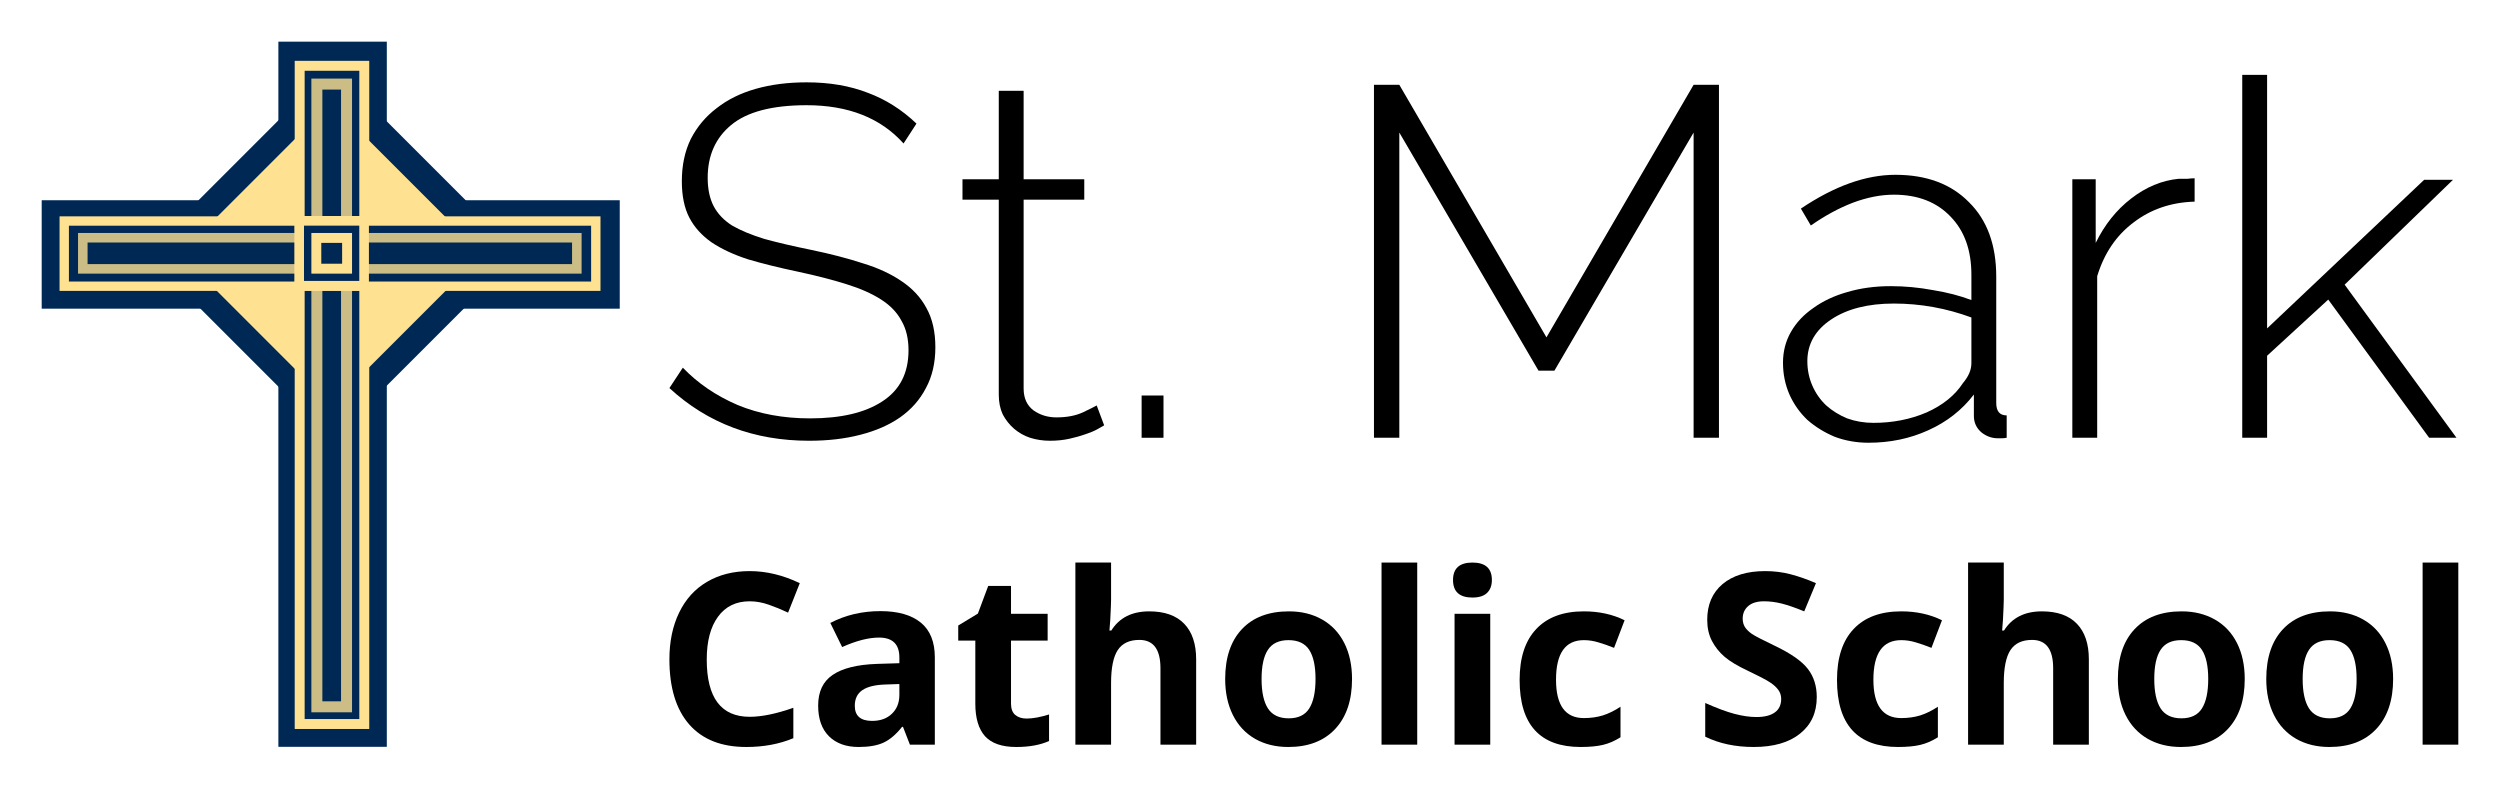
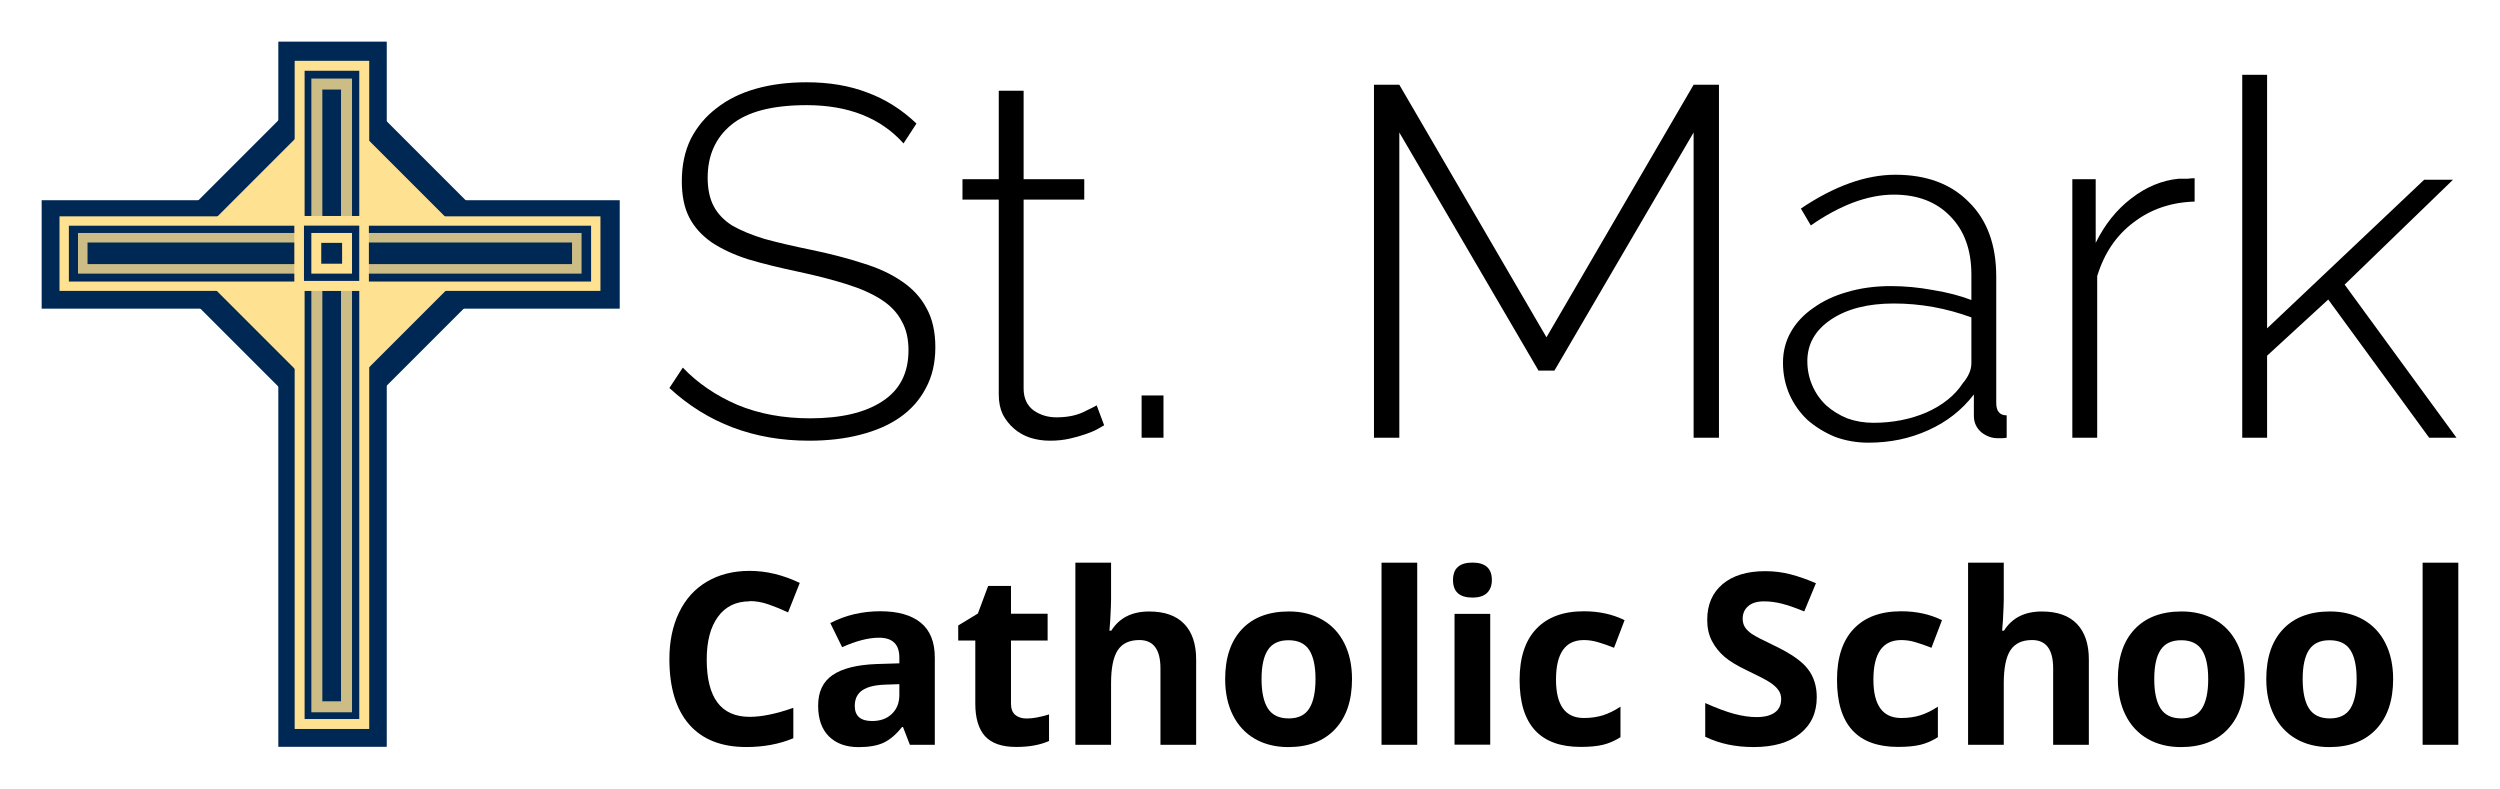
- <svg xmlns="http://www.w3.org/2000/svg" width="60.017mm" height="18.933mm" viewBox="0 0 212.658 67.087" id="svg2" version="1.1">
-   <defs id="defs4" />
-   <g id="layer1" transform="translate(-31.66929,-987.8677)">
-     <g id="text9902" class="logo__stmark" transform="matrix(0.3020444,0,0,0.3020444,24.57683,733.8382)">
-       <path d="m 277.94,881.443 q -9.66,-10.78 -27.3,-10.78 -14.56,0 -21.28,5.6 -6.58,5.46 -6.58,14.84 0,4.76 1.68,7.98 1.68,3.22 5.18,5.46 3.64,2.1 9.1,3.78 5.6,1.54 13.16,3.08 8.12,1.68 14.56,3.78 6.44,1.96 10.92,5.04 4.62,3.08 7,7.56 2.52,4.48 2.52,11.06 0,6.58 -2.66,11.48 -2.52,4.9 -7.28,8.26 -4.62,3.22 -11.2,4.9 -6.44,1.68 -14.42,1.68 -23.24,0 -39.34,-14.84 l 3.78,-5.74 q 6.3,6.58 15.4,10.5 9.1,3.78 20.44,3.78 13.02,0 20.3,-4.76 7.42,-4.76 7.42,-14.42 0,-4.9 -1.96,-8.26 -1.82,-3.5 -5.74,-6.02 -3.92,-2.52 -9.8,-4.34 -5.74,-1.82 -13.58,-3.5 -7.98,-1.68 -14.14,-3.5 -6.02,-1.96 -10.22,-4.76 -4.2,-2.94 -6.3,-7 -2.1,-4.06 -2.1,-10.22 0,-6.72 2.52,-11.9 2.66,-5.18 7.28,-8.68 4.62,-3.64 11.06,-5.46 6.44,-1.82 14.28,-1.82 9.66,0 17.22,2.94 7.56,2.8 13.72,8.68 l -3.64,5.6 z" id="path9943" />
-       <path d="m 334.439,960.823 q -0.56,0.28 -1.96,1.12 -1.26,0.7 -3.36,1.4 -1.96,0.7 -4.48,1.26 -2.52,0.56 -5.46,0.56 -2.94,0 -5.6,-0.84 -2.52,-0.84 -4.48,-2.52 -1.96,-1.68 -3.22,-4.06 -1.12,-2.38 -1.12,-5.6 l 0,-54.88 -10.22,0 0,-5.74 10.22,0 0,-24.92 7,0 0,24.92 17.08,0 0,5.74 -17.08,0 0,53.2 q 0,4.06 2.8,6.16 2.8,1.96 6.44,1.96 4.34,0 7.42,-1.4 3.22,-1.54 3.92,-1.96 l 2.1,5.6 z" id="path9945" />
-       <path d="m 344.989,964.323 0,-11.9 6.16,0 0,11.9 -6.16,0 z" id="path9947" />
-       <path d="m 500.446,964.323 0,-85.96 -39.2,67.06 -4.48,0 -39.2,-67.06 0,85.96 -7.14,0 0,-99.4 7.14,0 41.44,71.12 41.44,-71.12 7.14,0 0,99.4 -7.14,0 z" id="path9949" />
-       <path d="m 549.7,965.723 q -5.04,0 -9.52,-1.68 -4.34,-1.82 -7.7,-4.76 -3.22,-3.08 -5.04,-7.14 -1.82,-4.2 -1.82,-8.96 0,-4.76 2.24,-8.68 2.24,-3.92 6.3,-6.72 4.06,-2.94 9.52,-4.48 5.6,-1.68 12.32,-1.68 5.88,0 11.9,1.12 6.02,0.98 10.78,2.8 l 0,-7.14 q 0,-10.36 -5.88,-16.38 -5.88,-6.16 -15.96,-6.16 -5.46,0 -11.48,2.24 -5.88,2.24 -11.9,6.44 l -2.8,-4.76 q 14.14,-9.52 26.6,-9.52 13.16,0 20.72,7.7 7.7,7.56 7.7,21 l 0,35.56 q 0,3.5 2.94,3.5 l 0,6.3 q -0.7,0.14 -1.4,0.14 -0.56,0 -1.12,0 -2.52,0 -4.62,-1.68 -2.1,-1.82 -2.1,-4.62 l 0,-6.02 q -5.04,6.58 -12.88,10.08 -7.7,3.5 -16.8,3.5 z m 1.4,-5.6 q 8.12,0 14.98,-2.94 6.86,-3.08 10.22,-8.26 2.38,-2.8 2.38,-5.6 l 0,-12.88 q -10.64,-3.92 -21.84,-3.92 -10.92,0 -17.64,4.48 -6.72,4.48 -6.72,11.76 0,3.64 1.4,6.86 1.4,3.22 3.92,5.6 2.52,2.24 5.88,3.64 3.5,1.26 7.42,1.26 z" id="path9951" />
-       <path d="m 641.548,897.823 q -9.94,0.28 -17.22,5.88 -7.28,5.46 -10.22,15.12 l 0,45.5 -7,0 0,-72.8 6.58,0 0,17.92 q 3.78,-7.7 9.94,-12.46 6.3,-4.9 13.44,-5.6 1.4,0 2.52,0 1.12,-0.14 1.96,-0.14 l 0,6.58 z" id="path9953" />
-       <path d="m 707.6,964.323 -28.42,-38.92 -17.22,15.82 0,23.1 -7,0 0,-102.2 7,0 0,71.4 44.24,-41.86 8.12,0 -30.52,29.54 31.5,43.12 -7.7,0 z" id="path9955" />
+ <svg class="svg-logo" viewBox="0 0 212.658 67.087">
+   <g transform="translate(-31.669 -987.87)">
+     <g transform="matrix(.30204 0 0 .30204 24.577 733.84)" class="logo__stmark">
+       <path d="m277.94 881.44q-9.66-10.78-27.3-10.78-14.56 0-21.28 5.6-6.58 5.46-6.58 14.84 0 4.76 1.68 7.98t5.18 5.46q3.64 2.1 9.1 3.78 5.6 1.54 13.16 3.08 8.12 1.68 14.56 3.78 6.44 1.96 10.92 5.04 4.62 3.08 7 7.56 2.52 4.48 2.52 11.06t-2.66 11.48q-2.52 4.9-7.28 8.26-4.62 3.22-11.2 4.9-6.44 1.68-14.42 1.68-23.24 0-39.34-14.84l3.78-5.74q6.3 6.58 15.4 10.5 9.1 3.78 20.44 3.78 13.02 0 20.3-4.76 7.42-4.76 7.42-14.42 0-4.9-1.96-8.26-1.82-3.5-5.74-6.02t-9.8-4.34q-5.74-1.82-13.58-3.5-7.98-1.68-14.14-3.5-6.02-1.96-10.22-4.76-4.2-2.94-6.3-7t-2.1-10.22q0-6.72 2.52-11.9 2.66-5.18 7.28-8.68 4.62-3.64 11.06-5.46t14.28-1.82q9.66 0 17.22 2.94 7.56 2.8 13.72 8.68l-3.64 5.6z" />
+       <path d="m334.44 960.82q-0.56 0.28-1.96 1.12-1.26 0.7-3.36 1.4-1.96 0.7-4.48 1.26t-5.46 0.56-5.6-0.84q-2.52-0.84-4.48-2.52t-3.22-4.06q-1.12-2.38-1.12-5.6v-54.88h-10.22v-5.74h10.22v-24.92h7v24.92h17.08v5.74h-17.08v53.2q0 4.06 2.8 6.16 2.8 1.96 6.44 1.96 4.34 0 7.42-1.4 3.22-1.54 3.92-1.96l2.1 5.6z" />
+       <path d="m344.99 964.32v-11.9h6.16v11.9h-6.16z" />
+       <path d="m500.45 964.32v-85.96l-39.2 67.06h-4.48l-39.2-67.06v85.96h-7.14v-99.4h7.14l41.44 71.12 41.44-71.12h7.14v99.4h-7.14z" />
+       <path d="m549.7 965.72q-5.04 0-9.52-1.68-4.34-1.82-7.7-4.76-3.22-3.08-5.04-7.14-1.82-4.2-1.82-8.96t2.24-8.68 6.3-6.72q4.06-2.94 9.52-4.48 5.6-1.68 12.32-1.68 5.88 0 11.9 1.12 6.02 0.98 10.78 2.8v-7.14q0-10.36-5.88-16.38-5.88-6.16-15.96-6.16-5.46 0-11.48 2.24-5.88 2.24-11.9 6.44l-2.8-4.76q14.14-9.52 26.6-9.52 13.16 0 20.72 7.7 7.7 7.56 7.7 21v35.56q0 3.5 2.94 3.5v6.3q-0.7 0.14-1.4 0.14-0.56 0-1.12 0-2.52 0-4.62-1.68-2.1-1.82-2.1-4.62v-6.02q-5.04 6.58-12.88 10.08-7.7 3.5-16.8 3.5zm1.4-5.6q8.12 0 14.98-2.94 6.86-3.08 10.22-8.26 2.38-2.8 2.38-5.6v-12.88q-10.64-3.92-21.84-3.92-10.92 0-17.64 4.48t-6.72 11.76q0 3.64 1.4 6.86t3.92 5.6q2.52 2.24 5.88 3.64 3.5 1.26 7.42 1.26z" />
+       <path d="m641.55 897.82q-9.94 0.28-17.22 5.88-7.28 5.46-10.22 15.12v45.5h-7v-72.8h6.58v17.92q3.78-7.7 9.94-12.46 6.3-4.9 13.44-5.6 1.4 0 2.52 0 1.12-0.14 1.96-0.14v6.58z" />
+       <path d="m707.6 964.32-28.42-38.92-17.22 15.82v23.1h-7v-102.2h7v71.4l44.24-41.86h8.12l-30.52 29.54 31.5 43.12h-7.7z" />
    </g>
-     <g id="g9986" class="logo__catholic-school" transform="matrix(0.3020444,0,0,0.3020444,24.57683,733.8382)">
-       <g id="text9906">
-         <path id="path9958" d="m 234.61,1010.377 q -5.768,0 -8.932,4.351 -3.164,4.318 -3.164,12.063 0,16.117 12.096,16.117 5.076,0 12.294,-2.538 l 0,8.569 q -5.933,2.472 -13.25,2.472 -10.514,0 -16.084,-6.361 Q 212,1038.656 212,1026.725 q 0,-7.515 2.736,-13.151 2.736,-5.669 7.844,-8.668 5.142,-3.032 12.03,-3.032 7.02,0 14.106,3.395 l -3.296,8.306 q -2.703,-1.285 -5.438,-2.241 -2.736,-0.956 -5.372,-0.956 z" />
-         <path id="path9960" d="m 279.731,1050.752 -1.945,-5.01 -0.264,0 q -2.538,3.197 -5.24,4.449 -2.67,1.22 -6.987,1.22 -5.306,0 -8.372,-3.032 -3.032,-3.032 -3.032,-8.635 0,-5.867 4.087,-8.635 4.12,-2.801 12.393,-3.098 l 6.394,-0.198 0,-1.615 q 0,-5.603 -5.735,-5.603 -4.417,0 -10.382,2.67 l -3.329,-6.79 q 6.361,-3.329 14.106,-3.329 7.416,0 11.371,3.23 3.955,3.23 3.955,9.822 l 0,24.554 -7.02,0 z m -2.966,-17.073 -3.889,0.132 q -4.384,0.132 -6.526,1.582 -2.142,1.45 -2.142,4.417 0,4.252 4.878,4.252 3.494,0 5.57,-2.01 2.109,-2.01 2.109,-5.339 l 0,-3.032 z" />
-         <path id="path9962" d="m 312.591,1043.402 q 2.637,0 6.328,-1.154 l 0,7.482 q -3.757,1.681 -9.229,1.681 -6.031,0 -8.8,-3.032 -2.736,-3.065 -2.736,-9.163 l 0,-17.765 -4.812,0 0,-4.252 5.537,-3.362 2.9,-7.778 6.427,0 0,7.844 10.316,0 0,7.548 -10.316,0 0,17.765 q 0,2.142 1.187,3.164 1.219,1.022 3.197,1.022 z" />
-         <path id="path9964" d="m 360.348,1050.752 -10.052,0 0,-21.522 q 0,-7.976 -5.933,-7.976 -4.219,0 -6.097,2.868 -1.879,2.867 -1.879,9.294 l 0,17.336 -10.052,0 0,-51.284 10.052,0 0,10.448 q 0,1.22 -0.231,5.735 l -0.231,2.966 0.527,0 q 3.362,-5.405 10.679,-5.405 6.493,0 9.855,3.494 3.362,3.494 3.362,10.02 l 0,24.027 z" />
-         <path id="path9966" d="m 378.772,1032.262 q 0,5.471 1.78,8.273 1.813,2.802 5.867,2.802 4.021,0 5.768,-2.769 1.78,-2.801 1.78,-8.306 0,-5.471 -1.78,-8.207 -1.78,-2.736 -5.834,-2.736 -4.021,0 -5.801,2.736 -1.78,2.703 -1.78,8.207 z m 25.477,0 q 0,8.998 -4.746,14.073 -4.746,5.076 -13.217,5.076 -5.306,0 -9.36,-2.307 -4.054,-2.34 -6.229,-6.691 -2.175,-4.351 -2.175,-10.151 0,-9.031 4.713,-14.04 4.713,-5.01 13.25,-5.01 5.306,0 9.36,2.307 4.054,2.307 6.229,6.625 2.175,4.318 2.175,10.118 z" />
-         <path id="path9968" d="m 422.608,1050.752 -10.052,0 0,-51.284 10.052,0 0,51.284 z" />
-         <path id="path9970" d="m 432.693,1004.379 q 0,-4.911 5.471,-4.911 5.471,0 5.471,4.911 0,2.34 -1.384,3.659 -1.351,1.285 -4.087,1.285 -5.471,0 -5.471,-4.944 z m 10.481,46.373 -10.052,0 0,-36.848 10.052,0 0,36.848 z" />
-         <path id="path9972" d="m 468.652,1051.411 q -17.205,0 -17.205,-18.886 0,-9.393 4.68,-14.337 4.68,-4.977 13.414,-4.977 6.394,0 11.47,2.505 l -2.966,7.778 q -2.373,-0.956 -4.417,-1.549 -2.043,-0.626 -4.087,-0.626 -7.844,0 -7.844,11.14 0,10.81 7.844,10.81 2.9,0 5.372,-0.758 2.472,-0.791 4.944,-2.439 l 0,8.602 q -2.439,1.549 -4.944,2.142 -2.472,0.593 -6.262,0.593 z" />
-         <path id="path9974" d="m 535.13,1037.37 q 0,6.526 -4.713,10.283 -4.68,3.757 -13.052,3.757 -7.712,0 -13.645,-2.9 l 0,-9.492 q 4.878,2.175 8.24,3.065 3.395,0.89 6.196,0.89 3.362,0 5.142,-1.285 1.813,-1.285 1.813,-3.823 0,-1.417 -0.791,-2.505 -0.791,-1.121 -2.34,-2.142 -1.516,-1.022 -6.229,-3.263 -4.417,-2.076 -6.625,-3.988 -2.208,-1.912 -3.527,-4.449 -1.318,-2.538 -1.318,-5.933 0,-6.394 4.318,-10.053 4.351,-3.658 11.997,-3.658 3.757,0 7.152,0.89 3.428,0.89 7.152,2.505 l -3.296,7.943 q -3.856,-1.582 -6.394,-2.208 -2.505,-0.626 -4.944,-0.626 -2.9,0 -4.449,1.351 -1.549,1.351 -1.549,3.527 0,1.351 0.626,2.373 0.626,0.989 1.978,1.944 1.384,0.923 6.493,3.362 6.757,3.23 9.261,6.493 2.505,3.23 2.505,7.943 z" />
-         <path id="path9976" d="m 558.036,1051.411 q -17.205,0 -17.205,-18.886 0,-9.393 4.68,-14.337 4.68,-4.977 13.414,-4.977 6.394,0 11.47,2.505 l -2.966,7.778 q -2.373,-0.956 -4.417,-1.549 -2.043,-0.626 -4.087,-0.626 -7.844,0 -7.844,11.14 0,10.81 7.844,10.81 2.9,0 5.372,-0.758 2.472,-0.791 4.944,-2.439 l 0,8.602 q -2.439,1.549 -4.944,2.142 -2.472,0.593 -6.262,0.593 z" />
-         <path id="path9978" d="m 611.76,1050.752 -10.052,0 0,-21.522 q 0,-7.976 -5.933,-7.976 -4.219,0 -6.097,2.868 -1.879,2.867 -1.879,9.294 l 0,17.336 -10.052,0 0,-51.284 10.052,0 0,10.448 q 0,1.22 -0.231,5.735 l -0.231,2.966 0.527,0 q 3.362,-5.405 10.679,-5.405 6.493,0 9.855,3.494 3.362,3.494 3.362,10.02 l 0,24.027 z" />
-         <path id="path9980" d="m 630.184,1032.262 q 0,5.471 1.78,8.273 1.813,2.802 5.867,2.802 4.021,0 5.768,-2.769 1.78,-2.801 1.78,-8.306 0,-5.471 -1.78,-8.207 -1.78,-2.736 -5.834,-2.736 -4.021,0 -5.801,2.736 -1.78,2.703 -1.78,8.207 z m 25.477,0 q 0,8.998 -4.746,14.073 -4.746,5.076 -13.217,5.076 -5.306,0 -9.36,-2.307 -4.054,-2.34 -6.229,-6.691 -2.175,-4.351 -2.175,-10.151 0,-9.031 4.713,-14.04 4.713,-5.01 13.25,-5.01 5.306,0 9.36,2.307 4.054,2.307 6.229,6.625 2.175,4.318 2.175,10.118 z" />
-         <path id="path9982" d="m 671.976,1032.262 q 0,5.471 1.78,8.273 1.813,2.802 5.867,2.802 4.021,0 5.768,-2.769 1.78,-2.801 1.78,-8.306 0,-5.471 -1.78,-8.207 -1.78,-2.736 -5.834,-2.736 -4.021,0 -5.801,2.736 -1.78,2.703 -1.78,8.207 z m 25.477,0 q 0,8.998 -4.746,14.073 -4.746,5.076 -13.217,5.076 -5.306,0 -9.36,-2.307 -4.054,-2.34 -6.229,-6.691 -2.175,-4.351 -2.175,-10.151 0,-9.031 4.713,-14.04 4.713,-5.01 13.25,-5.01 5.306,0 9.36,2.307 4.054,2.307 6.229,6.625 2.175,4.318 2.175,10.118 z" />
-         <path id="path9984" d="m 715.811,1050.752 -10.053,0 0,-51.284 10.053,0 0,51.284 z" />
+     <g transform="matrix(.30204 0 0 .30204 24.577 733.84)" class="logo__catholic-school">
+       <g>
+         <path d="m234.61 1010.4q-5.768 0-8.932 4.351-3.164 4.318-3.164 12.063 0 16.117 12.096 16.117 5.076 0 12.294-2.538v8.569q-5.933 2.472-13.25 2.472-10.514 0-16.084-6.361-5.57-6.4-5.57-18.4 0-7.515 2.736-13.151 2.736-5.669 7.844-8.668 5.142-3.032 12.03-3.032 7.02 0 14.106 3.395l-3.296 8.306q-2.703-1.285-5.438-2.241t-5.372-0.956z" />
+         <path d="m279.73 1050.8-1.945-5.01h-0.264q-2.538 3.197-5.24 4.449-2.67 1.22-6.987 1.22-5.306 0-8.372-3.032-3.032-3.032-3.032-8.635 0-5.867 4.087-8.635 4.12-2.801 12.393-3.098l6.394-0.198v-1.615q0-5.603-5.735-5.603-4.417 0-10.382 2.67l-3.329-6.79q6.361-3.329 14.106-3.329 7.416 0 11.371 3.23 3.955 3.23 3.955 9.822v24.554h-7.02zm-2.966-17.073-3.889 0.132q-4.383 0.132-6.526 1.582-2.142 1.45-2.142 4.417 0 4.252 4.878 4.252 3.494 0 5.57-2.01 2.109-2.01 2.109-5.339v-3.032z" />
+         <path d="m312.59 1043.4q2.637 0 6.328-1.154v7.482q-3.757 1.681-9.229 1.681-6.032 0-8.8-3.032-2.736-3.065-2.736-9.163v-17.765h-4.812v-4.252l5.537-3.362 2.9-7.778h6.427v7.844h10.316v7.548h-10.316v17.765q0 2.142 1.187 3.164 1.22 1.022 3.197 1.022z" />
+         <path d="m360.35 1050.8h-10.052v-21.522q0-7.976-5.933-7.976-4.219 0-6.097 2.868-1.879 2.867-1.879 9.294v17.336h-10.052v-51.284h10.052v10.448q0 1.22-0.231 5.735l-0.231 2.966h0.527q3.362-5.405 10.679-5.405 6.493 0 9.855 3.494t3.362 10.02v24.027z" />
+         <path d="m378.77 1032.3q0 5.471 1.78 8.273 1.813 2.802 5.867 2.802 4.021 0 5.768-2.769 1.78-2.801 1.78-8.306 0-5.471-1.78-8.207-1.78-2.736-5.834-2.736-4.021 0-5.801 2.736-1.78 2.703-1.78 8.207zm25.477 0q0 8.998-4.746 14.074-4.746 5.076-13.217 5.076-5.306 0-9.36-2.307-4.054-2.34-6.229-6.691-2.175-4.351-2.175-10.151 0-9.031 4.713-14.04 4.713-5.01 13.25-5.01 5.306 0 9.36 2.307 4.054 2.307 6.229 6.625 2.175 4.318 2.175 10.118z" />
+         <path d="m422.61 1050.8h-10.052v-51.284h10.052v51.284z" />
+         <path d="m432.69 1004.4q0-4.911 5.471-4.911t5.471 4.911q0 2.34-1.384 3.659-1.351 1.285-4.087 1.285-5.471 0-5.471-4.944zm10.481 46.373h-10.052v-36.848h10.052v36.848z" />
+         <path d="m468.65 1051.4q-17.205 0-17.205-18.886 0-9.393 4.68-14.337 4.68-4.977 13.414-4.977 6.394 0 11.47 2.505l-2.966 7.778q-2.373-0.956-4.417-1.549-2.043-0.626-4.087-0.626-7.844 0-7.844 11.14 0 10.81 7.844 10.81 2.9 0 5.372-0.758 2.472-0.791 4.944-2.439v8.602q-2.439 1.549-4.944 2.142-2.472 0.593-6.262 0.593z" />
+         <path d="m535.13 1037.4q0 6.526-4.713 10.283-4.68 3.757-13.052 3.757-7.712 0-13.645-2.9v-9.492q4.878 2.175 8.24 3.065 3.395 0.89 6.196 0.89 3.362 0 5.142-1.285 1.813-1.285 1.813-3.823 0-1.417-0.791-2.505-0.791-1.121-2.34-2.142-1.516-1.022-6.229-3.263-4.417-2.076-6.625-3.988-2.208-1.912-3.527-4.449-1.318-2.538-1.318-5.933 0-6.394 4.318-10.052 4.351-3.658 11.997-3.658 3.757 0 7.152 0.89 3.428 0.89 7.152 2.505l-3.296 7.943q-3.856-1.582-6.394-2.208-2.505-0.626-4.944-0.626-2.9 0-4.449 1.351t-1.549 3.527q0 1.351 0.626 2.373 0.626 0.989 1.978 1.944 1.384 0.923 6.493 3.362 6.757 3.23 9.261 6.493 2.505 3.23 2.505 7.943z" />
+         <path d="m558.04 1051.4q-17.205 0-17.205-18.886 0-9.393 4.68-14.337 4.68-4.977 13.414-4.977 6.394 0 11.47 2.505l-2.966 7.778q-2.373-0.956-4.417-1.549-2.043-0.626-4.087-0.626-7.844 0-7.844 11.14 0 10.81 7.844 10.81 2.9 0 5.372-0.758 2.472-0.791 4.944-2.439v8.602q-2.439 1.549-4.944 2.142-2.472 0.593-6.262 0.593z" />
+         <path d="m611.76 1050.8h-10.052v-21.522q0-7.976-5.933-7.976-4.219 0-6.097 2.868-1.879 2.867-1.879 9.294v17.336h-10.052v-51.284h10.052v10.448q0 1.22-0.231 5.735l-0.231 2.966h0.527q3.362-5.405 10.679-5.405 6.493 0 9.855 3.494t3.362 10.02v24.027z" />
+         <path d="m630.18 1032.3q0 5.471 1.78 8.273 1.813 2.802 5.867 2.802 4.021 0 5.768-2.769 1.78-2.801 1.78-8.306 0-5.471-1.78-8.207-1.78-2.736-5.834-2.736-4.021 0-5.801 2.736-1.78 2.703-1.78 8.207zm25.477 0q0 8.998-4.746 14.074-4.746 5.076-13.217 5.076-5.306 0-9.36-2.307-4.054-2.34-6.229-6.691-2.175-4.351-2.175-10.151 0-9.031 4.713-14.04 4.713-5.01 13.25-5.01 5.306 0 9.36 2.307 4.054 2.307 6.229 6.625 2.175 4.318 2.175 10.118z" />
+         <path d="m671.98 1032.3q0 5.471 1.78 8.273 1.813 2.802 5.867 2.802 4.021 0 5.768-2.769 1.78-2.801 1.78-8.306 0-5.471-1.78-8.207-1.78-2.736-5.834-2.736-4.021 0-5.801 2.736-1.78 2.703-1.78 8.207zm25.477 0q0 8.998-4.746 14.074-4.746 5.076-13.217 5.076-5.306 0-9.36-2.307-4.054-2.34-6.229-6.691-2.175-4.351-2.175-10.151 0-9.031 4.713-14.04 4.713-5.01 13.25-5.01 5.306 0 9.36 2.307 4.054 2.307 6.229 6.625 2.175 4.318 2.175 10.118z" />
+         <path d="m715.81 1050.8h-10.052v-51.284h10.052v51.284z" />
      </g>
    </g>
-     <g id="g9997" transform="matrix(0.2882521,0,0,0.2882521,34.28741,989.7094)">
-       <g style="opacity:1;fill:#002855;fill-opacity:1" transform="translate(-203.5361,31.20348)" id="g9936">
-         <rect style="opacity:1;fill:#002855;fill-opacity:1;fill-rule:evenodd;stroke:none;stroke-width:0.098;stroke-miterlimit:4;stroke-dasharray:none;stroke-opacity:1" id="rect9928" width="32" height="208.1" x="276.594" y="-25.3" />
-         <rect style="opacity:1;fill:#002855;fill-opacity:1;fill-rule:evenodd;stroke:none;stroke-width:0.098;stroke-miterlimit:4;stroke-dasharray:none;stroke-opacity:1" id="rect9930" width="170.588" height="32" x="206.746" y="21.5" />
-         <rect style="opacity:1;fill:#002855;fill-opacity:1;fill-rule:evenodd;stroke:none;stroke-width:0.098;stroke-miterlimit:4;stroke-dasharray:none;stroke-opacity:1" id="rect9934" width="77.975" height="77.975" x="141.487" y="194.117" transform="matrix(0.7071067,-0.7071069,0.7071067,0.7071069,0,0)" />
+     <g transform="matrix(.28825 0 0 .28825 34.287 989.71)">
+       <g style="fill:#002855" transform="translate(-203.54 31.203)">
+         <rect style="fill-rule:evenodd;fill:#002855" height="208.1" width="32" y="-25.3" x="276.59" />
+         <rect style="fill-rule:evenodd;fill:#002855" height="32" width="170.59" y="21.5" x="206.75" />
+         <rect style="fill-rule:evenodd;fill:#002855" transform="rotate(-45)" height="77.975" width="77.975" y="194.12" x="141.49" />
      </g>
-       <rect style="opacity:1;fill:#ffe192;fill-opacity:1;fill-rule:evenodd;stroke:#ffe192;stroke-width:2.823;stroke-miterlimit:4;stroke-dasharray:none;stroke-opacity:1" id="rect9963" width="60.304" height="60.304" x="-15.955" y="81.014" transform="matrix(0.7071068,-0.7071068,0.7071068,0.7071068,0,0)" />
-       <g id="g9922" transform="translate(572.2621,151.0003)">
-         <g id="g9957" transform="translate(-305.1313,32.19068)">
-           <rect y="-170.162" x="-187.788" height="194.244" width="19.067" id="rect9941" style="opacity:1;fill:#002855;fill-opacity:1;fill-rule:evenodd;stroke:#ffe192;stroke-width:2.933;stroke-miterlimit:4;stroke-dasharray:none;stroke-opacity:1" />
-           <rect y="-164.766" x="-182.713" height="183.771" width="8.756" id="rect9955" style="opacity:0.8;fill:none;fill-opacity:1;fill-rule:evenodd;stroke:#ffe192;stroke-width:3.244;stroke-miterlimit:4;stroke-dasharray:none;stroke-opacity:1" />
-           <rect y="-124.354" x="-257.268" height="19.238" width="156.872" id="rect9951" style="opacity:1;fill:#002855;fill-opacity:1;fill-rule:evenodd;stroke:#ffe192;stroke-width:2.762;stroke-miterlimit:4;stroke-dasharray:none;stroke-opacity:1" />
-           <rect y="-119.422" x="-251.788" height="9.186" width="145.791" id="rect9953" style="opacity:0.8;fill:#002855;fill-opacity:1;fill-rule:evenodd;stroke:#ffe192;stroke-width:2.814;stroke-miterlimit:4;stroke-dasharray:none;stroke-opacity:1" />
+       <rect style="fill-rule:evenodd;stroke:#ffe192;stroke-width:2.823;fill:#ffe192" transform="rotate(-45)" height="60.304" width="60.304" y="81.014" x="-15.955" />
+       <g transform="translate(572.26 151)">
+         <g transform="translate(-305.13 32.191)">
+           <rect style="fill-rule:evenodd;stroke:#ffe192;stroke-width:2.933;fill:#002855" height="194.24" width="19.067" y="-170.16" x="-187.79" />
+           <rect style="opacity:.8;stroke:#ffe192;stroke-width:3.244;fill:none" height="183.77" width="8.756" y="-164.77" x="-182.71" />
+           <rect style="fill-rule:evenodd;stroke:#ffe192;stroke-width:2.762;fill:#002855" height="19.238" width="156.87" y="-124.35" x="-257.27" />
+           <rect style="opacity:.8;fill-rule:evenodd;stroke:#ffe192;stroke-width:2.813;fill:#002855" height="9.187" width="145.79" y="-119.42" x="-251.79" />
        </g>
      </g>
-       <rect style="opacity:1;fill:#002855;fill-opacity:1;fill-rule:evenodd;stroke:#ffe192;stroke-width:2.842;stroke-miterlimit:4;stroke-dasharray:none;stroke-opacity:1" id="rect9965" width="19.158" height="19.158" x="79.197" y="58.777" />
-       <rect style="opacity:1;fill:#002855;fill-opacity:1;fill-rule:evenodd;stroke:#ffe192;stroke-width:2.924;stroke-miterlimit:4;stroke-dasharray:none;stroke-opacity:1" id="rect9965-8" width="9.076" height="9.076" x="84.258" y="63.824" />
+       <rect style="fill-rule:evenodd;stroke:#ffe192;stroke-width:2.842;fill:#002855" height="19.158" width="19.158" y="58.777" x="79.197" />
+       <rect style="fill-rule:evenodd;stroke:#ffe192;stroke-width:2.924;fill:#002855" height="9.076" width="9.076" y="63.824" x="84.258" />
    </g>
  </g>
</svg>
